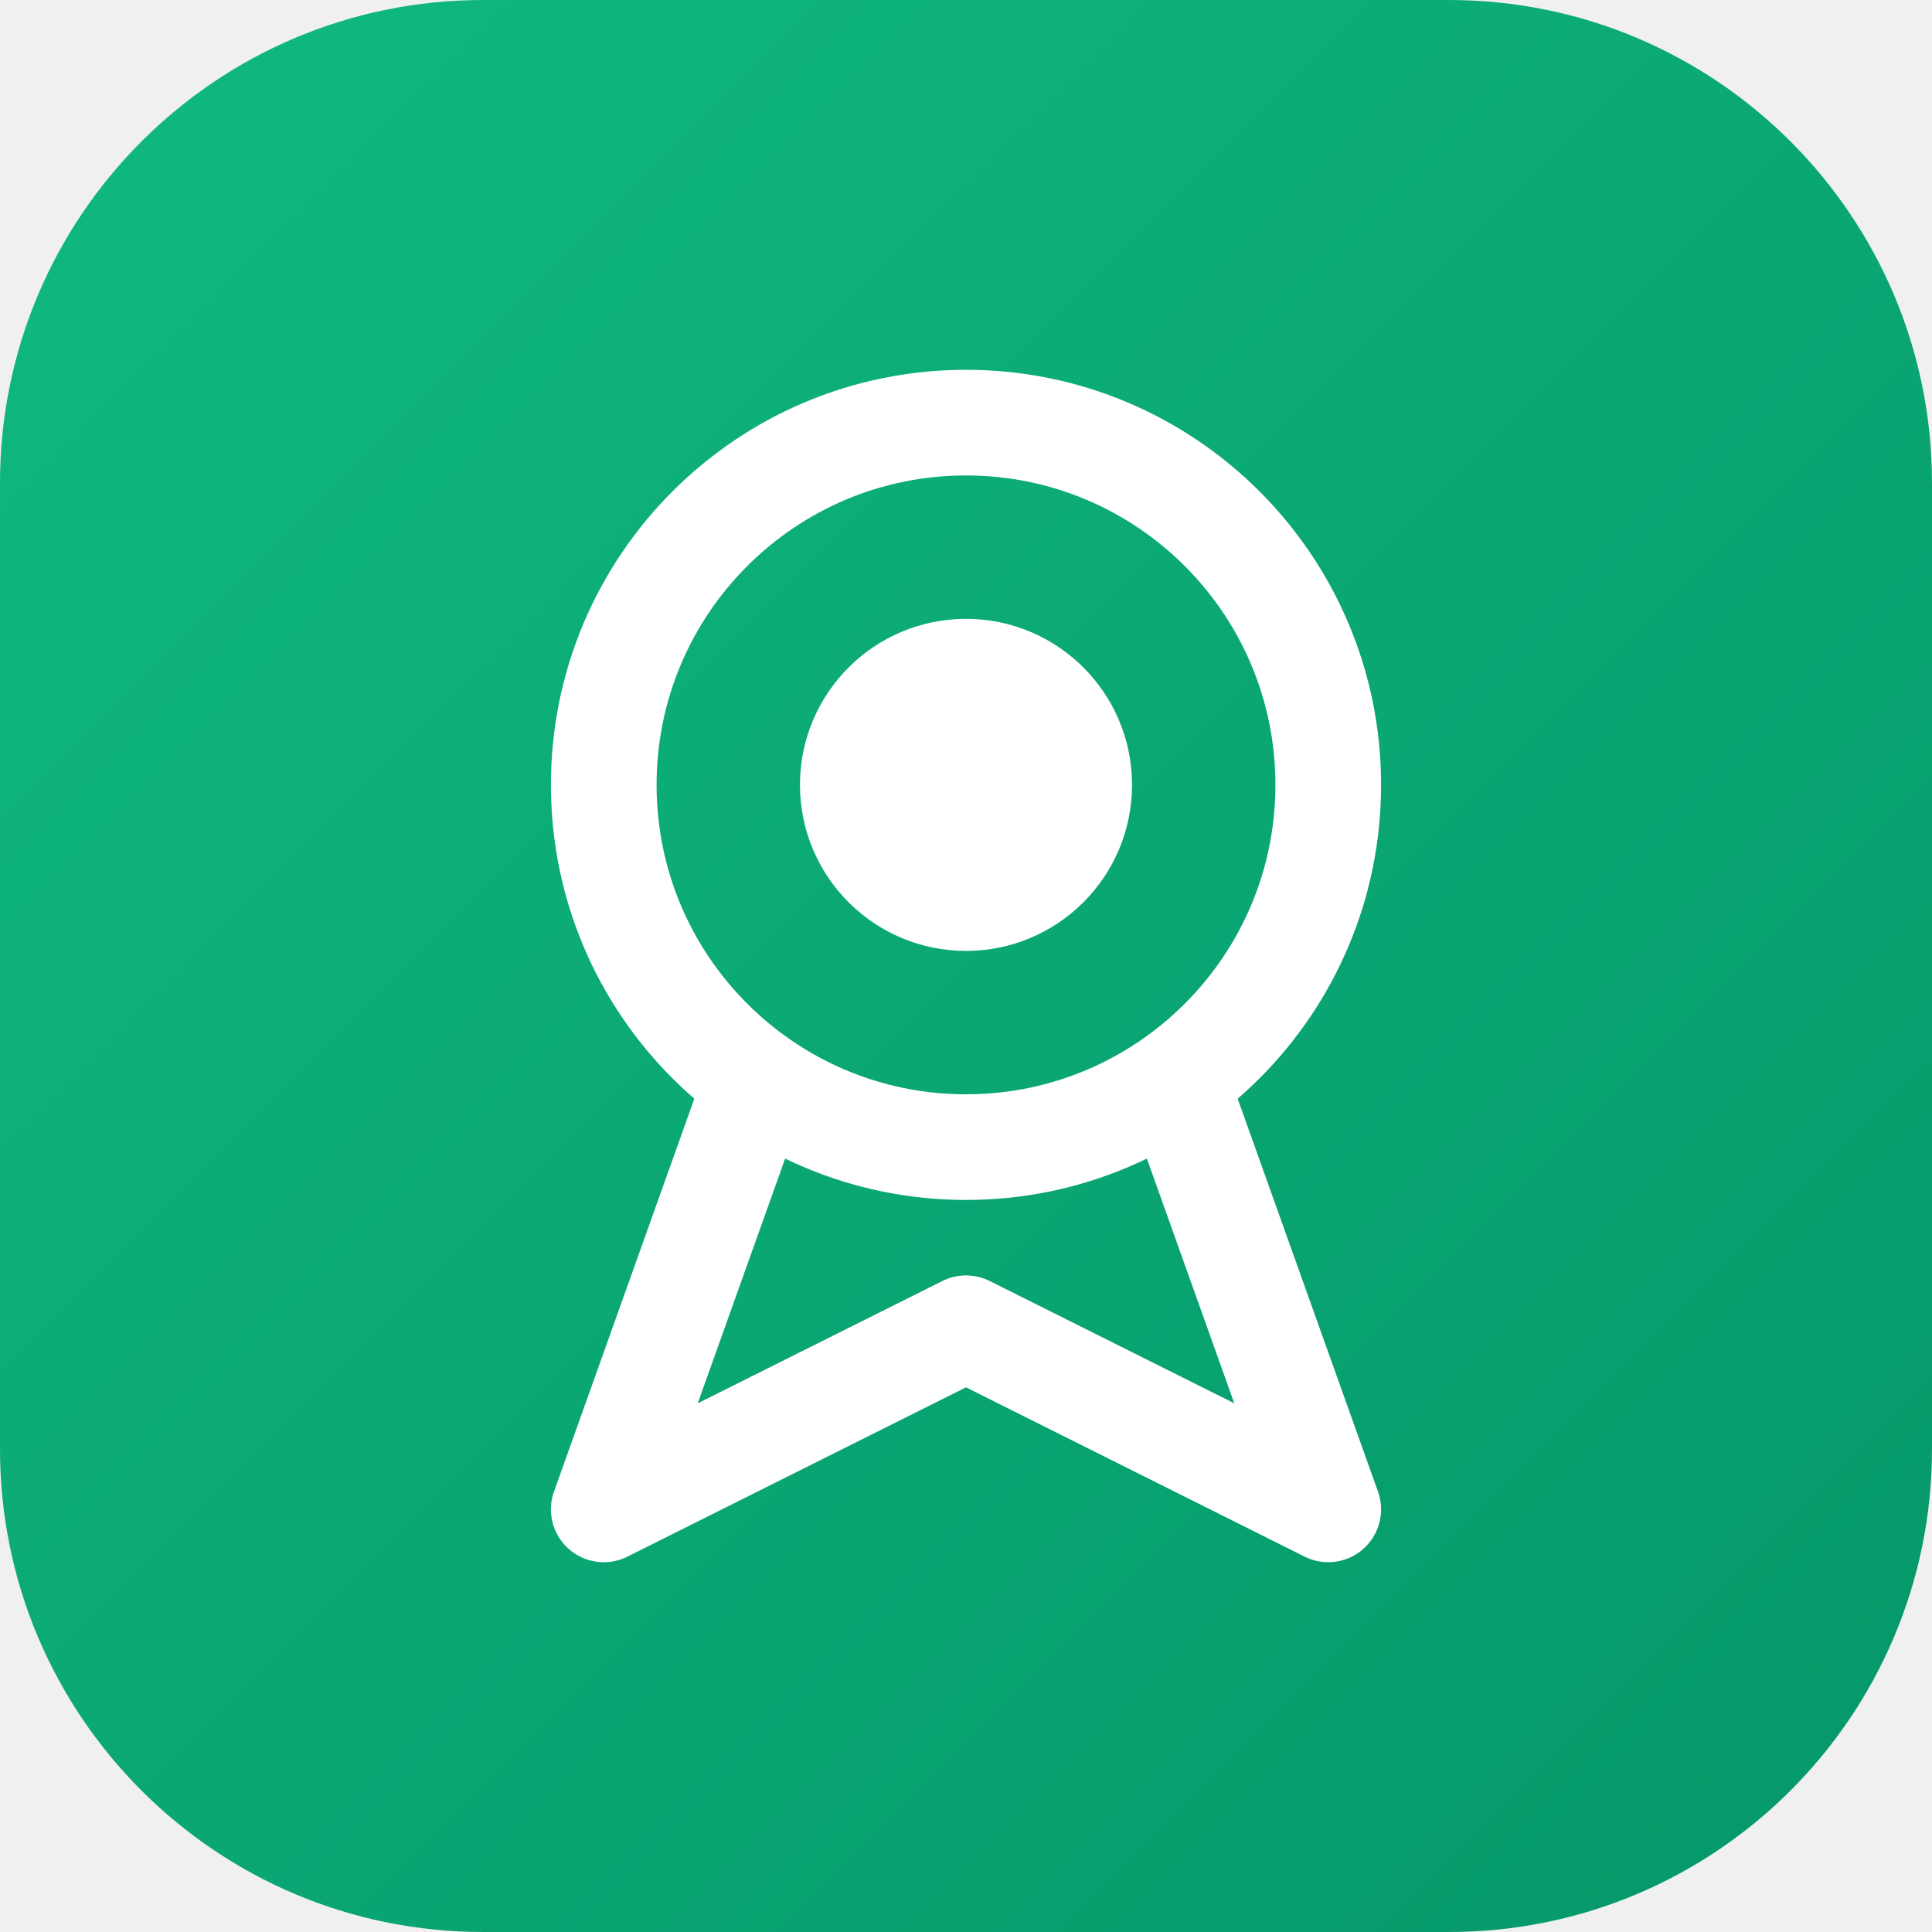
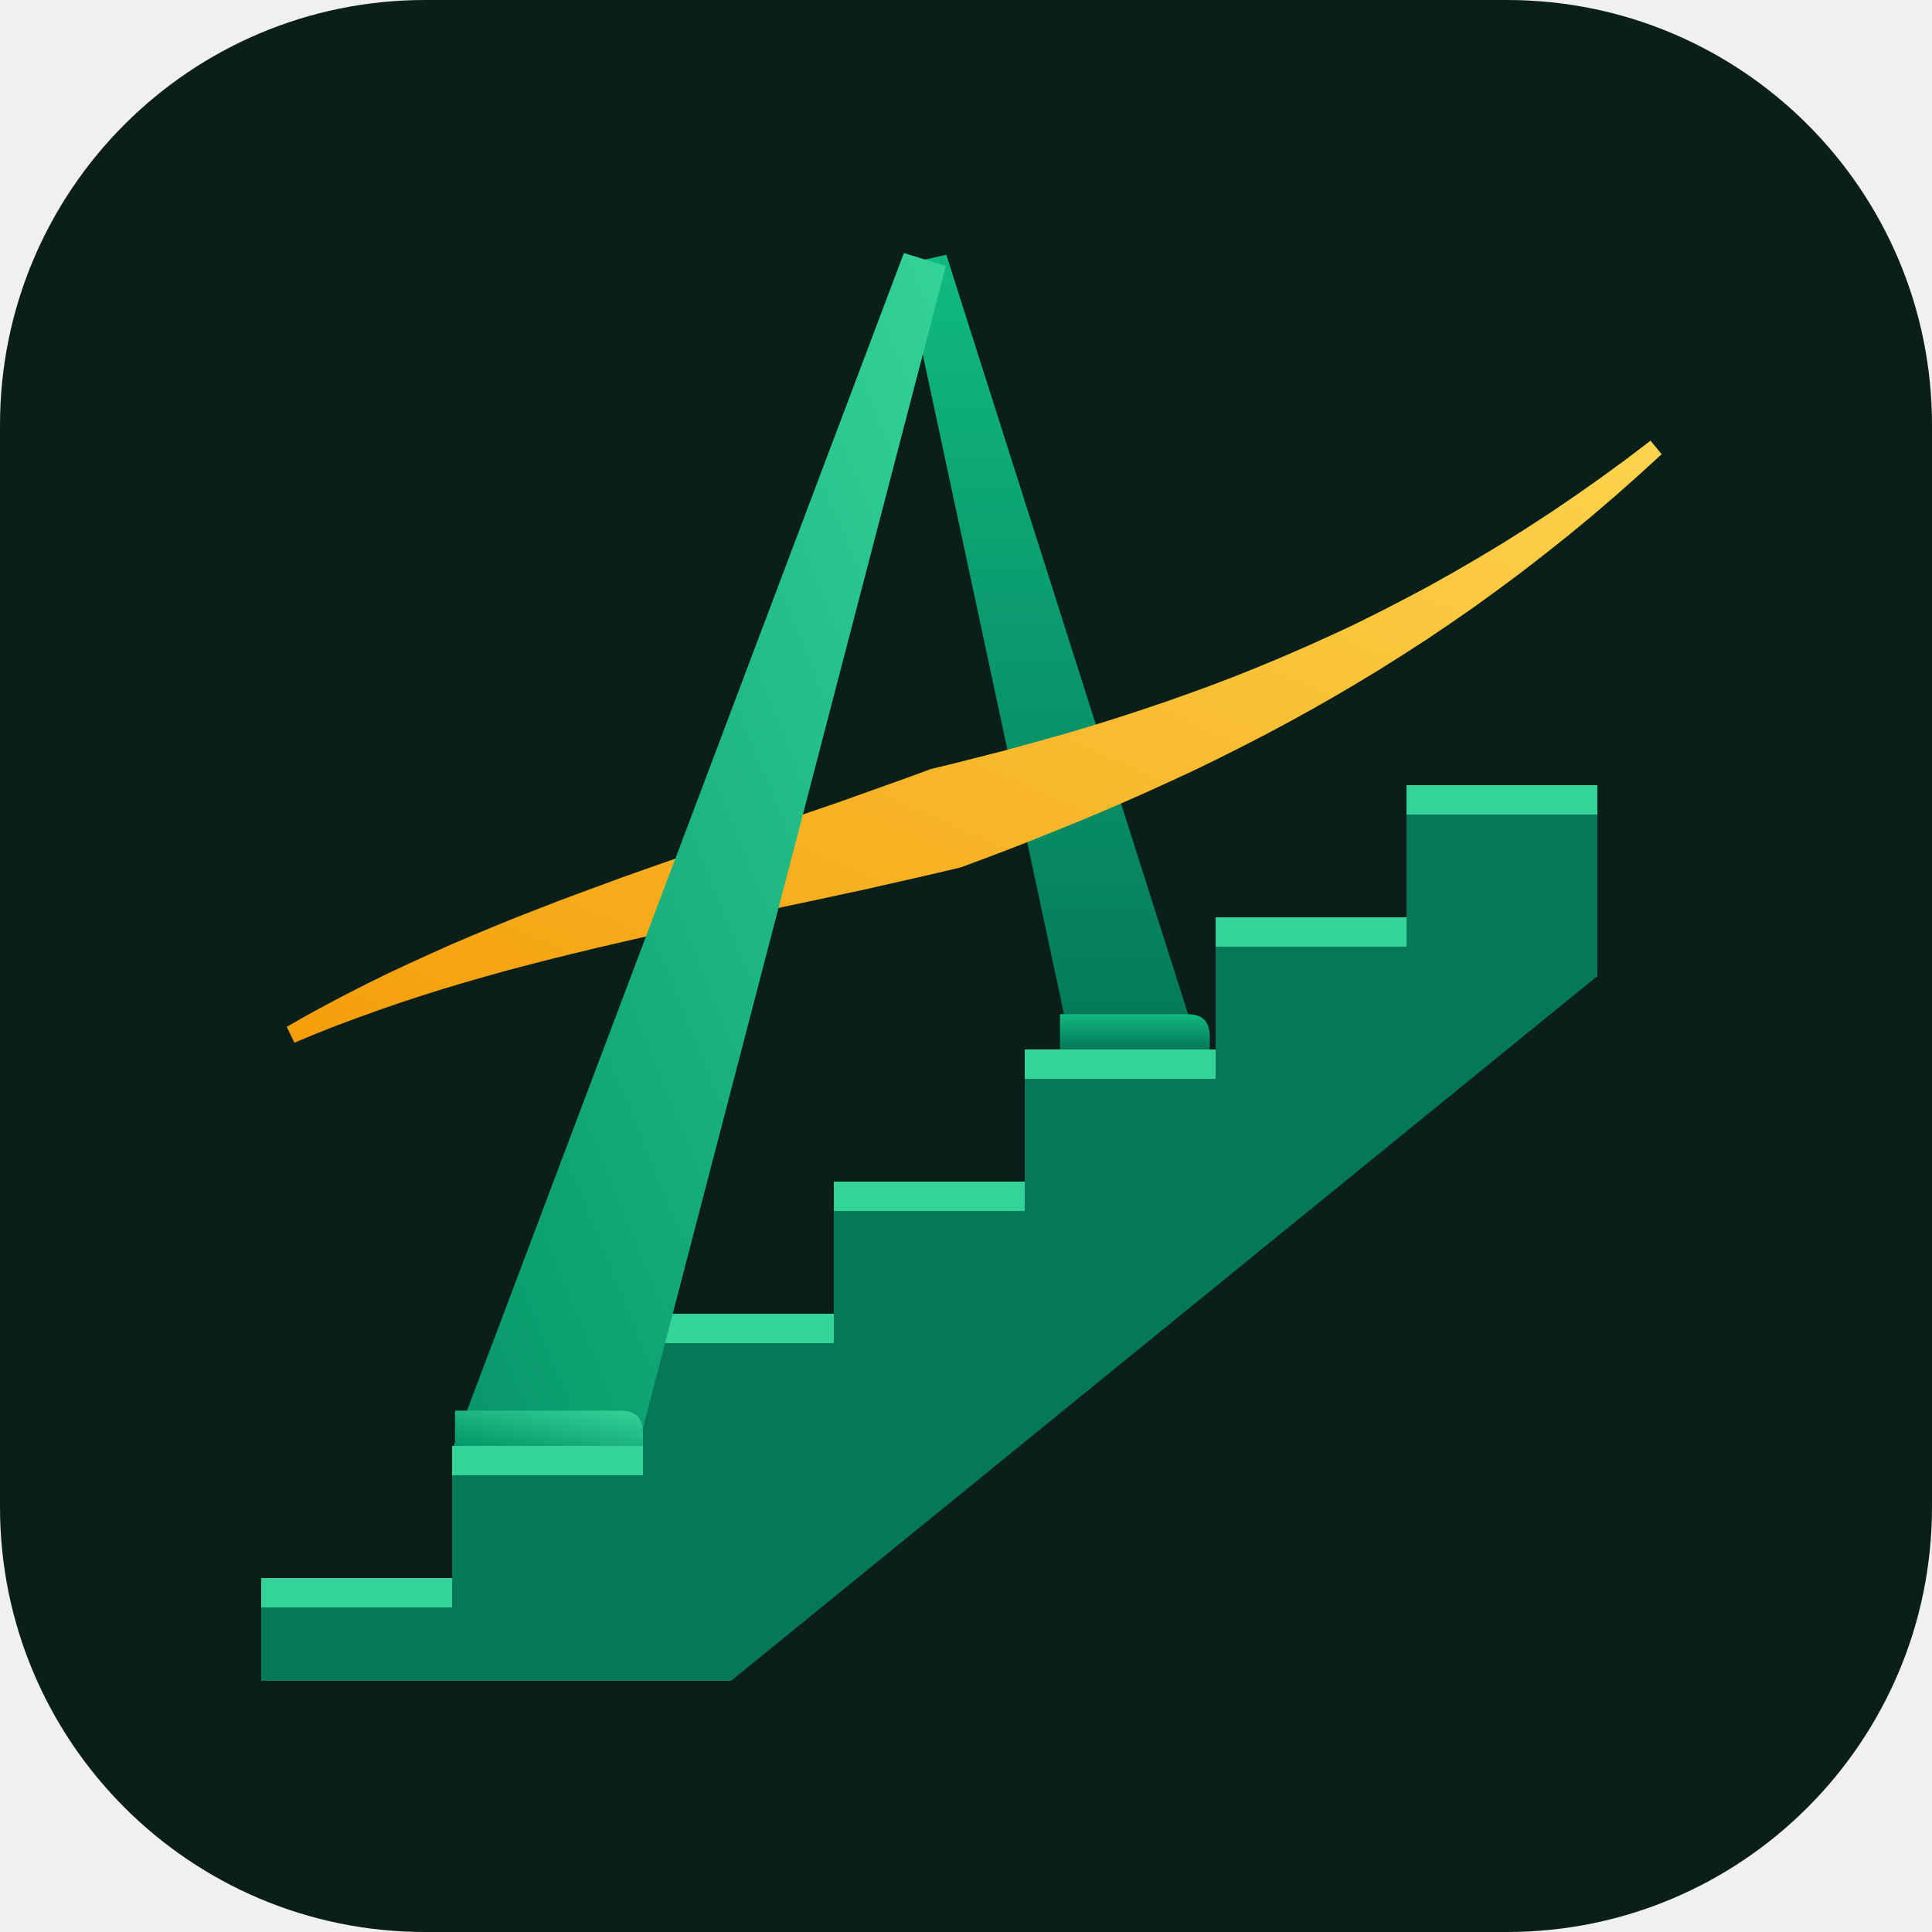
- <svg xmlns="http://www.w3.org/2000/svg" width="64" height="64" viewBox="0 0 64 64">
+ <svg xmlns="http://www.w3.org/2000/svg" viewBox="0 0 100 100" width="100" height="100">
  <defs>
-     <linearGradient id="bg" x1="0%" y1="0%" x2="100%" y2="100%">
-       <stop offset="0%" stop-color="#10b981" />
-       <stop offset="100%" stop-color="#059669" />
+     <linearGradient id="g" x1="0" y1="1" x2="1" y2="0">
+       <stop offset="0" stop-color="#059669" />
+       <stop offset="1" stop-color="#34D399" />
+     </linearGradient>
+     <linearGradient id="g2" x1="0" y1="0" x2="0" y2="1">
+       <stop offset="0" stop-color="#10B981" />
+       <stop offset="1" stop-color="#047857" />
+     </linearGradient>
+     <linearGradient id="s" x1="0" y1="1" x2="1" y2="0">
+       <stop offset="0" stop-color="#F59E0B" />
+       <stop offset="1" stop-color="#FCD34D" />
    </linearGradient>
  </defs>
-   <rect width="64" height="64" rx="16" fill="url(#bg)" />
-   <circle cx="32" cy="26" r="12" fill="none" stroke="#ffffff" stroke-width="3.5" />
-   <path d="M25 36 L20 50 L32 44 L44 50 L39 36" fill="none" stroke="#ffffff" stroke-width="3.5" stroke-linejoin="round" stroke-linecap="round" />
-   <circle cx="32" cy="26" r="5.5" fill="#ffffff" />
+   <rect width="100" height="100" rx="22" fill="#0B1F1A" />
+   <g transform="translate(12 11) scale(0.76)">
+     <polygon points="2,93 15,93 15,84 28,84 28,75 41,75 41,66 54,66 54,57 67,57 67,48 80,48 80,39 93,39 93,52 34,100 2,100" fill="#047857" />
+     <rect x="2" y="93" width="13" height="2" fill="#34D399" />
+     <rect x="15" y="84" width="13" height="2" fill="#34D399" />
+     <rect x="28" y="75" width="13" height="2" fill="#34D399" />
+     <rect x="41" y="66" width="13" height="2" fill="#34D399" />
+     <rect x="54" y="57" width="13" height="2" fill="#34D399" />
+     <rect x="67" y="48" width="13" height="2" fill="#34D399" />
+     <rect x="80" y="39" width="13" height="2" fill="#34D399" />
+     <g fill="url(#g2)">
+       <path d="M45.74 3.52 L57.19 57.00 L65.89 57.00 L48.66 2.88 Z" />
+       <path d="M56.4 57 V54.6 H65.1 Q66.6 54.6 66.6 56.1 V57 Z" />
+     </g>
+     <path d="M4.26 56.54 L5.70 55.94 L7.14 55.37 L8.59 54.83 L10.04 54.31 L11.49 53.81 L12.95 53.33 L14.41 52.87 L15.88 52.43 L17.35 52.01 L18.82 51.60 L20.31 51.21 L21.79 50.83 L23.29 50.46 L24.78 50.10 L26.29 49.75 L27.80 49.40 L29.31 49.06 L30.84 48.73 L32.37 48.40 L33.90 48.07 L35.44 47.74 L36.99 47.41 L38.55 47.08 L40.11 46.75 L41.68 46.41 L43.26 46.07 L44.84 45.71 L46.44 45.35 L48.04 44.98 L49.64 44.60 L51.20 44.02 L52.76 43.43 L54.33 42.82 L55.90 42.19 L57.48 41.55 L59.06 40.89 L60.64 40.21 L62.23 39.51 L63.81 38.79 L65.41 38.05 L67.00 37.28 L68.59 36.48 L70.19 35.66 L71.79 34.81 L73.39 33.93 L74.99 33.02 L76.59 32.08 L78.19 31.11 L79.79 30.10 L81.40 29.06 L83.00 27.98 L84.60 26.87 L86.20 25.71 L87.80 24.52 L89.40 23.28 L91.00 22.01 L92.60 20.69 L94.20 19.32 L95.79 17.91 L97.38 16.46 L96.62 15.54 L94.91 16.84 L93.21 18.08 L91.52 19.27 L89.83 20.42 L88.14 21.52 L86.47 22.57 L84.79 23.58 L83.12 24.55 L81.46 25.48 L79.80 26.36 L78.15 27.21 L76.50 28.03 L74.85 28.80 L73.21 29.54 L71.58 30.25 L69.95 30.93 L68.33 31.58 L66.71 32.20 L65.09 32.79 L63.48 33.36 L61.88 33.90 L60.28 34.42 L58.68 34.92 L57.09 35.40 L55.50 35.85 L53.91 36.29 L52.33 36.72 L50.75 37.12 L49.18 37.52 L47.61 37.90 L46.09 38.46 L44.58 39.00 L43.07 39.54 L41.56 40.08 L40.05 40.60 L38.54 41.12 L37.04 41.64 L35.54 42.16 L34.04 42.67 L32.54 43.19 L31.05 43.71 L29.56 44.23 L28.08 44.75 L26.59 45.28 L25.12 45.82 L23.65 46.36 L22.18 46.91 L20.72 47.48 L19.26 48.05 L17.81 48.64 L16.37 49.24 L14.94 49.85 L13.51 50.49 L12.09 51.14 L10.67 51.80 L9.27 52.49 L7.87 53.20 L6.48 53.93 L5.10 54.68 L3.74 55.46 Z" fill="url(#s)" />
+     <g fill="url(#g)">
+       <path d="M45.77 2.76 L15.11 84.00 L27.68 84.00 L48.63 3.64 Z" />
+       <path d="M15.2 84 V81.6 H26.5 Q28 81.6 28 83.1 V84 Z" />
+     </g>
+   </g>
</svg>
